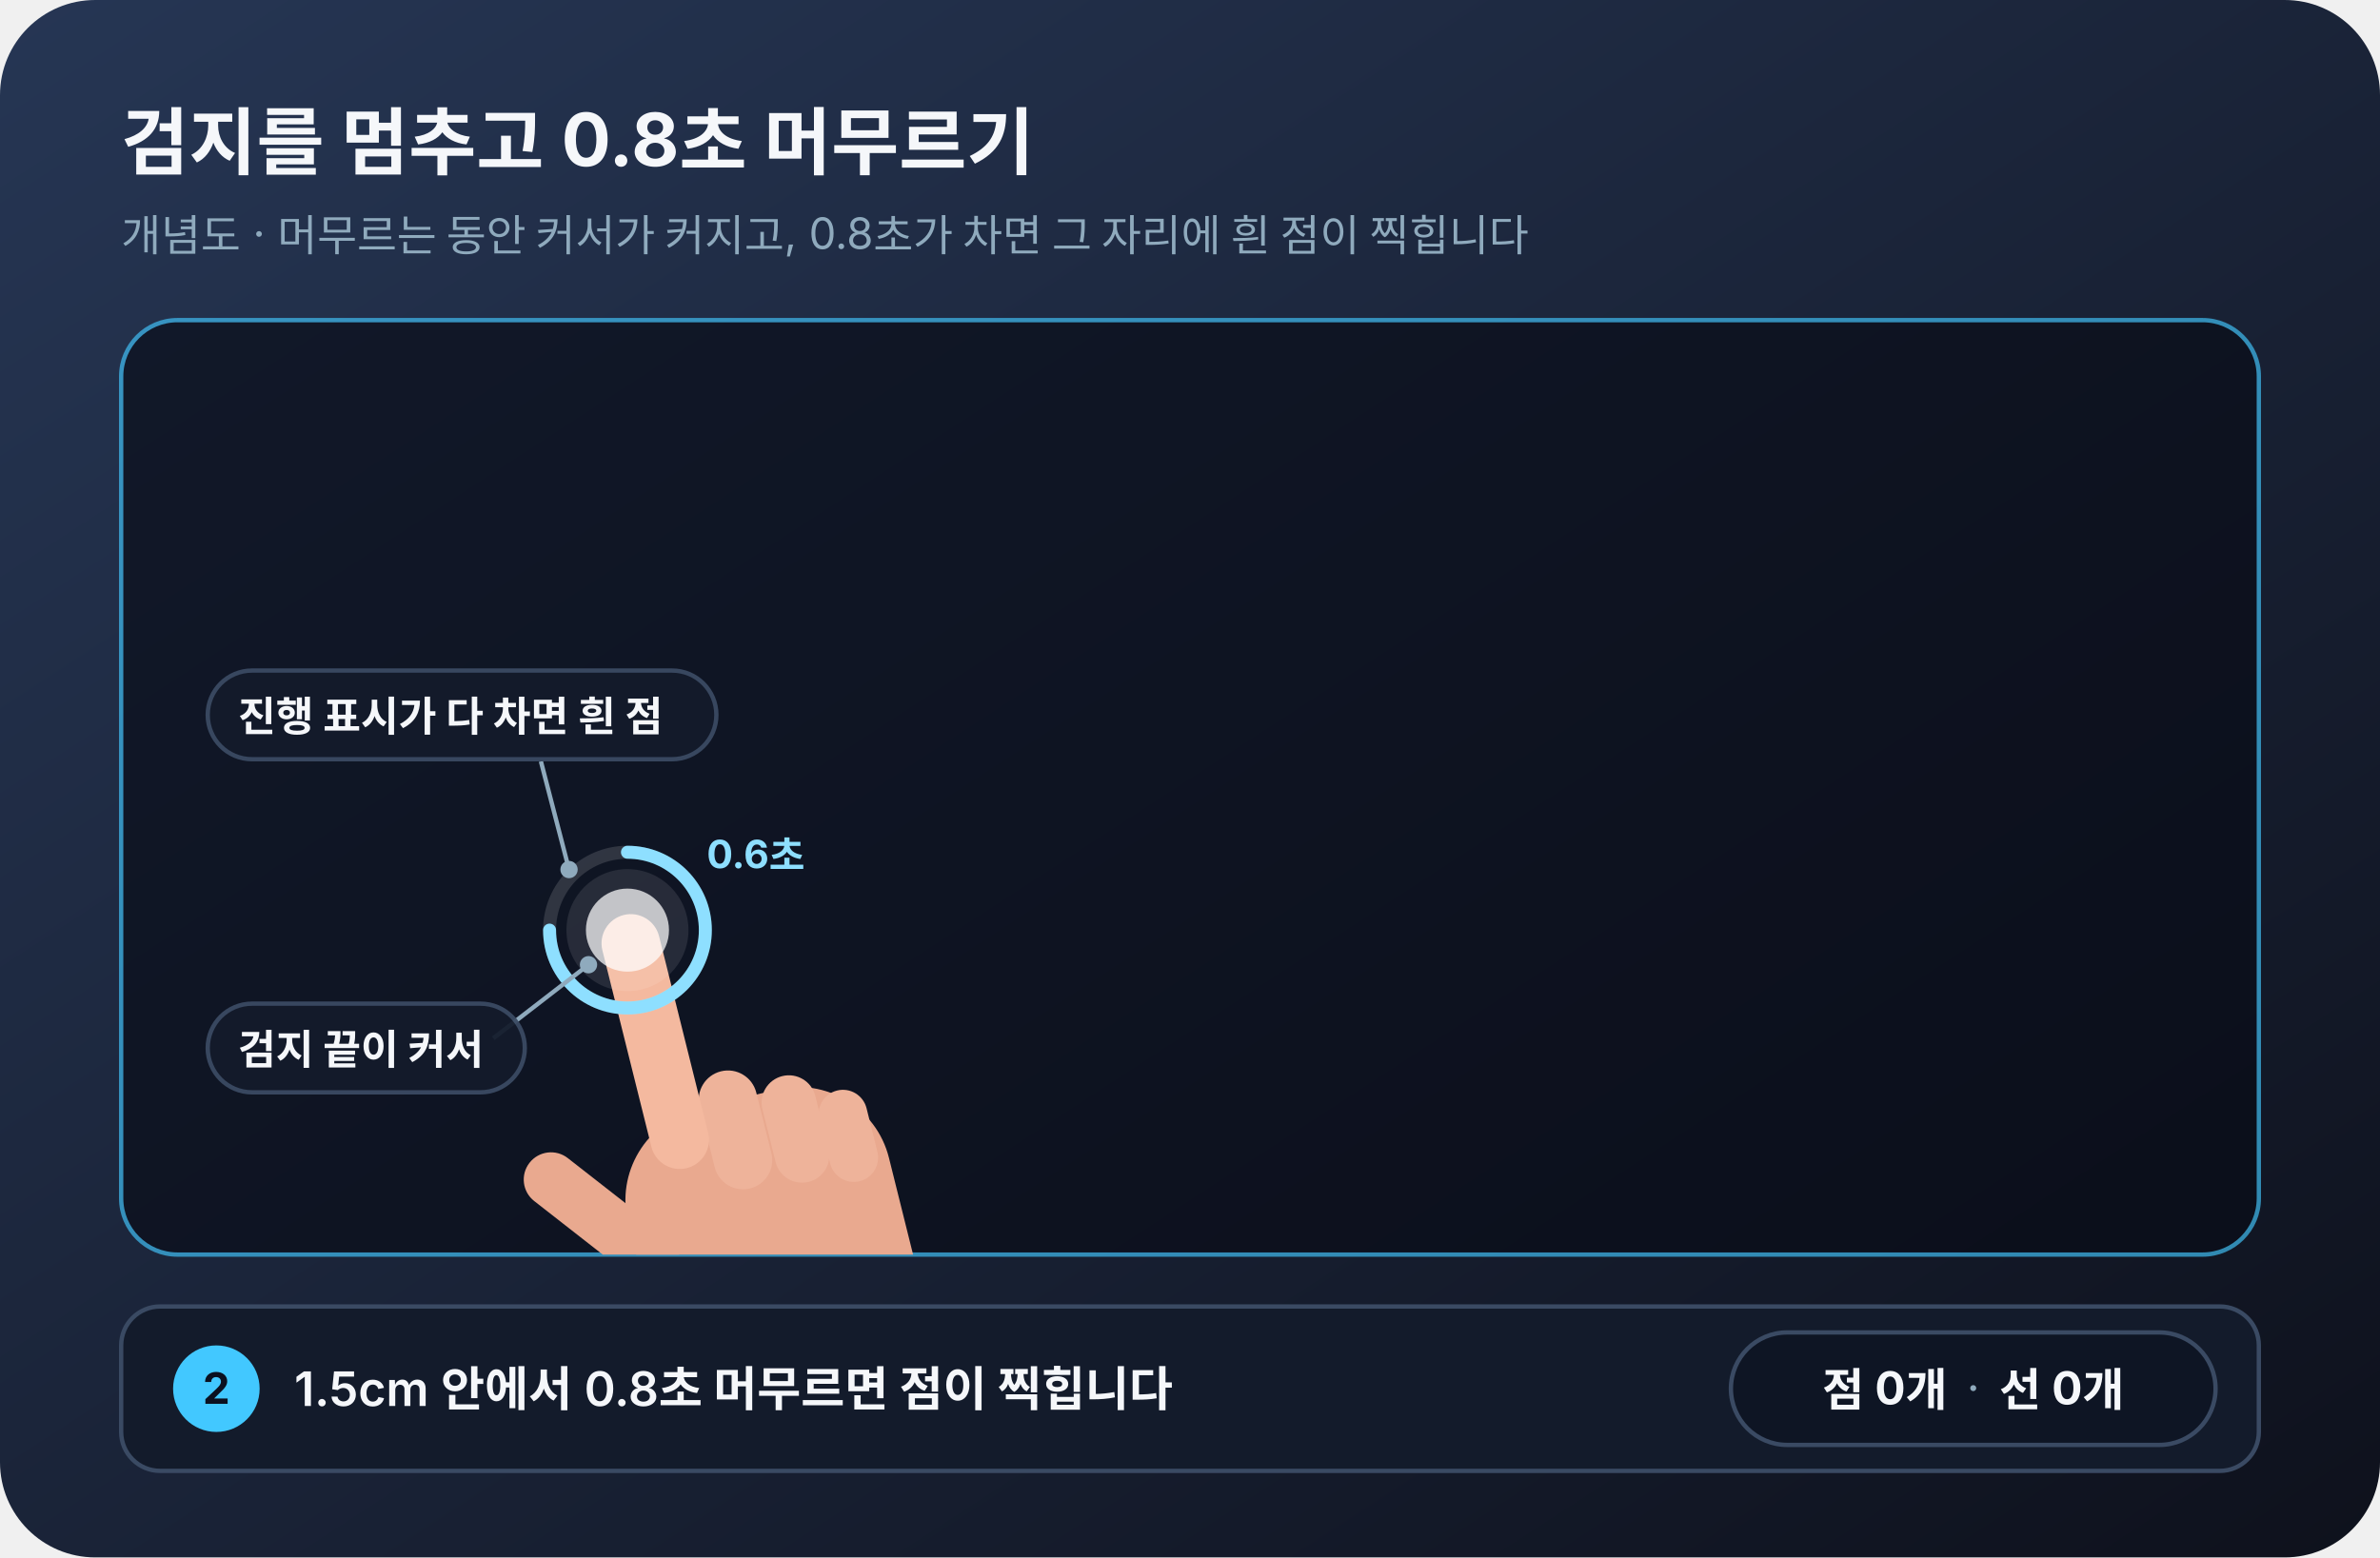
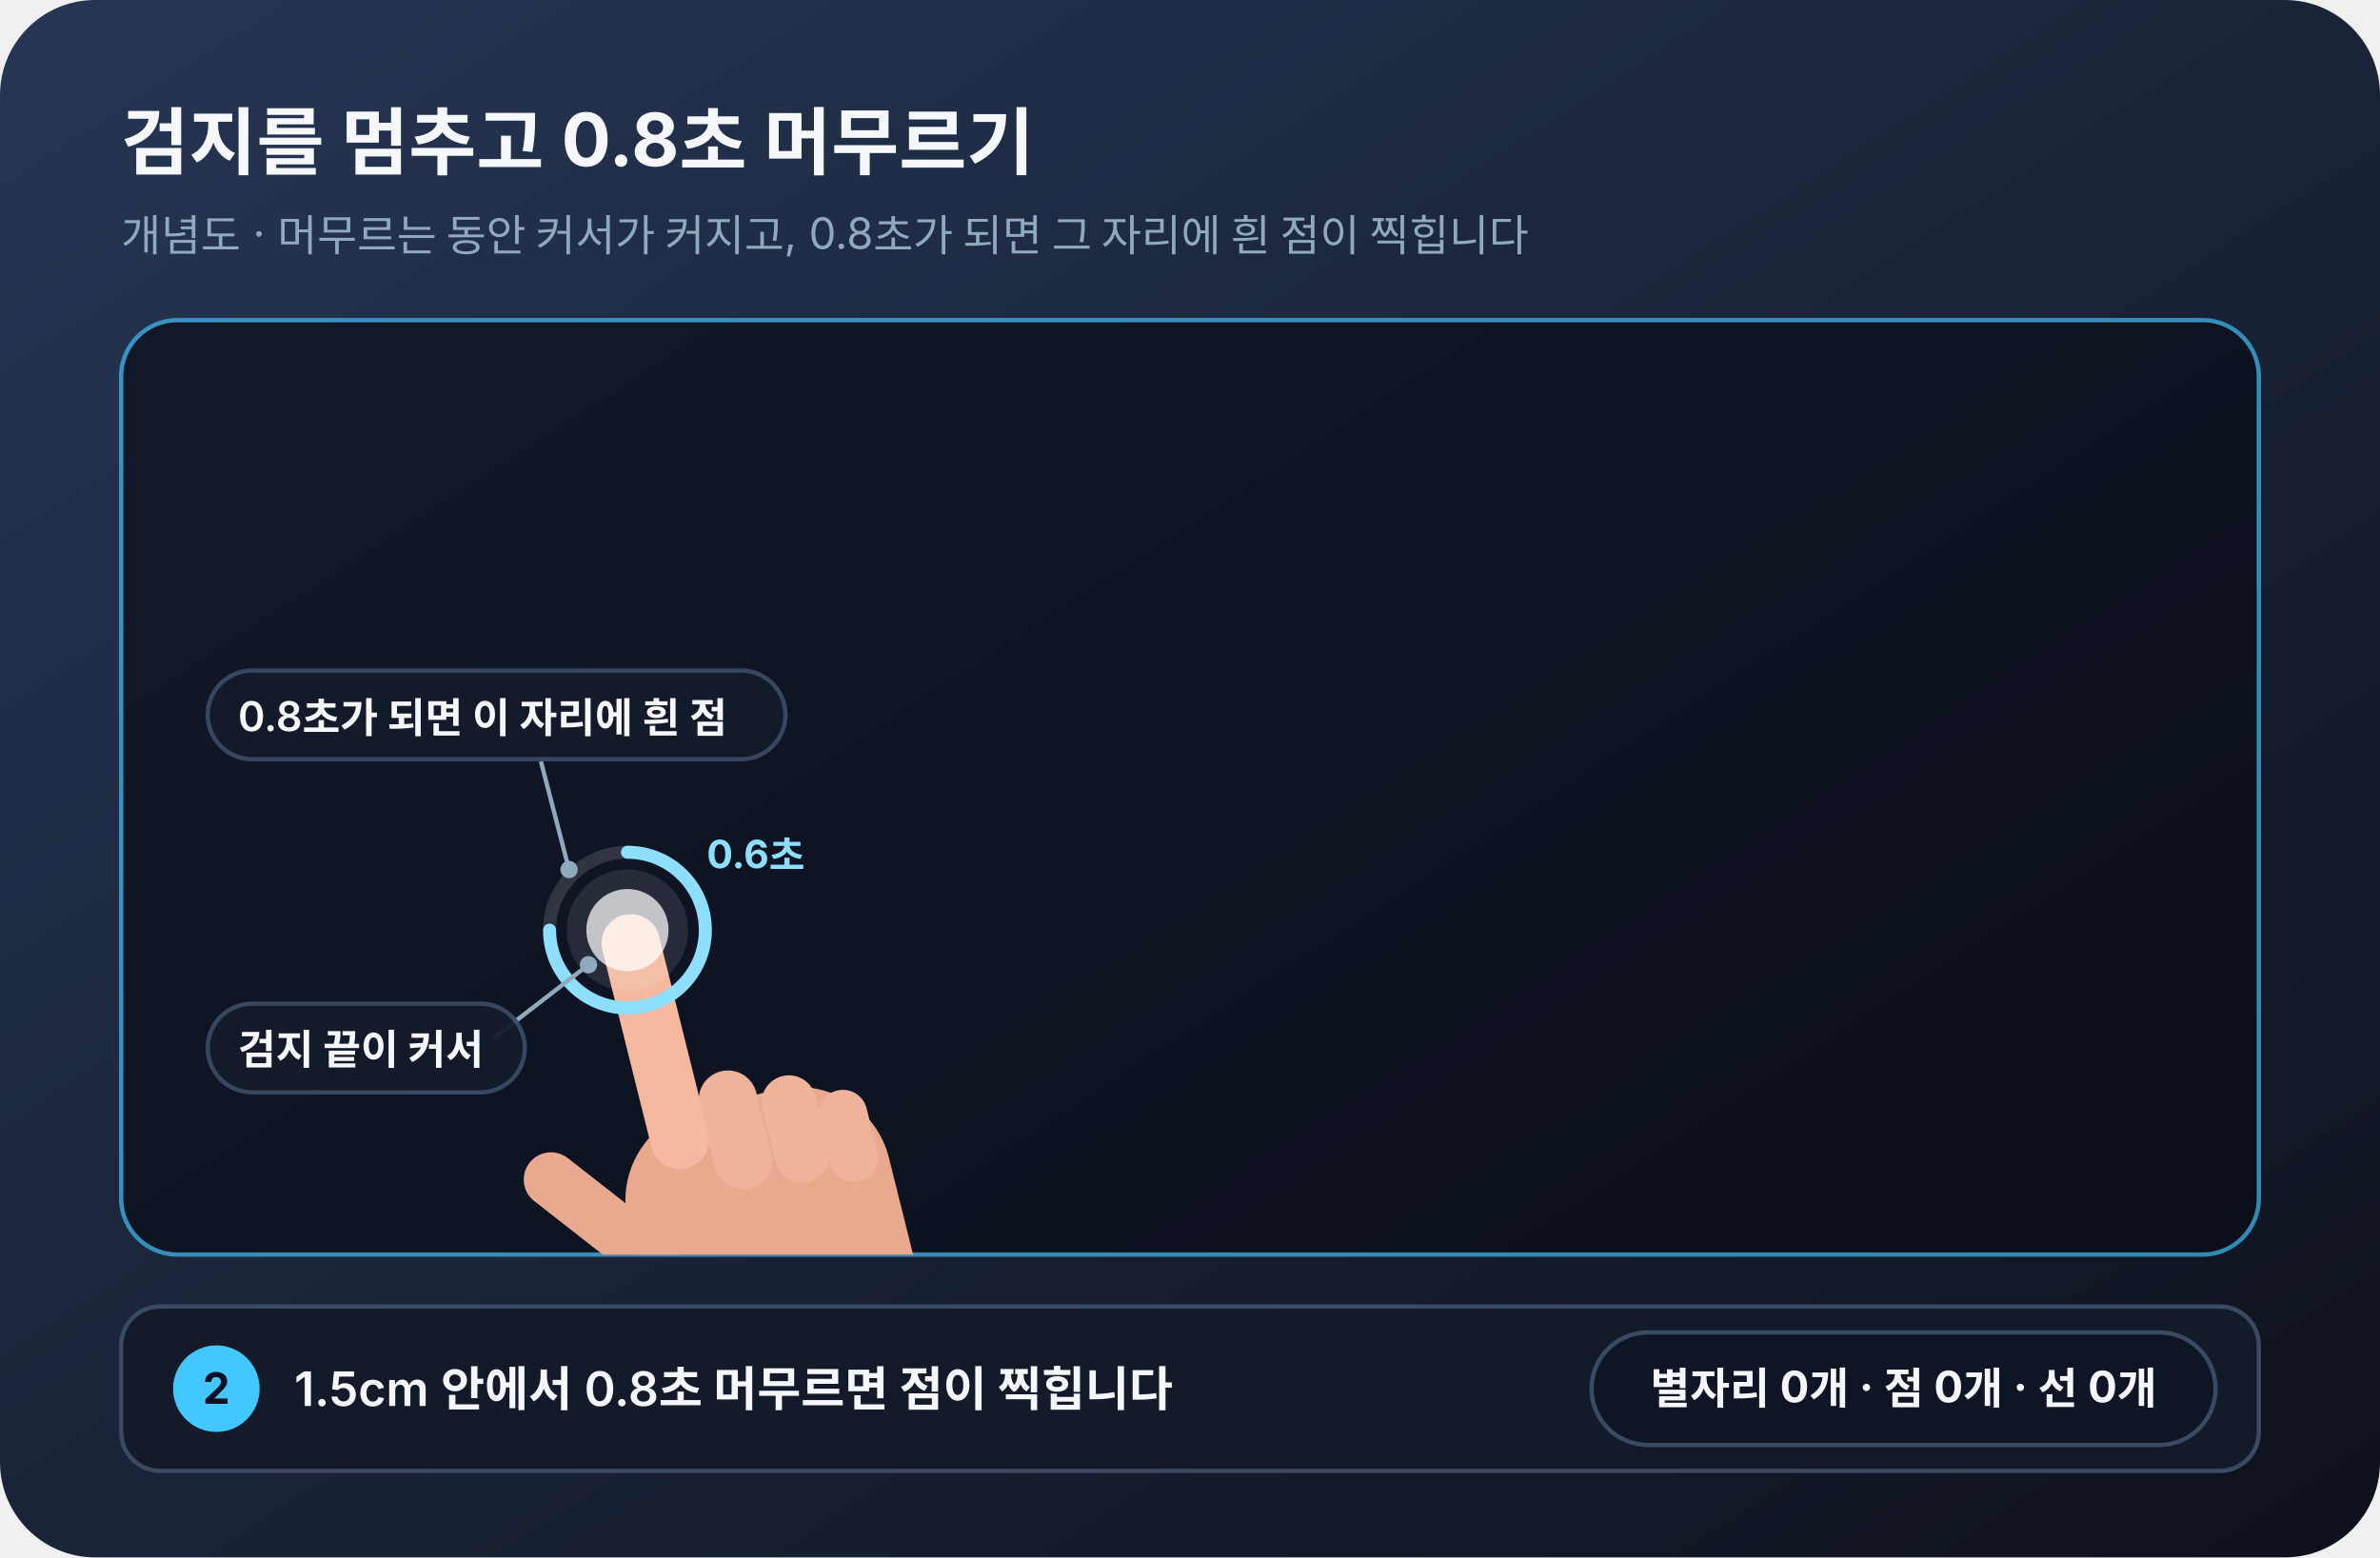
<svg xmlns="http://www.w3.org/2000/svg" width="1100" height="720" viewBox="0 0 1100 720" role="img" aria-labelledby="t d">
  <defs>
    <linearGradient id="bg" x1="0" y1="0" x2="1" y2="1">
      <stop stop-color="#263654" />
      <stop offset="1" stop-color="#0e111c" />
    </linearGradient>
    <linearGradient id="glass" x1="0" y1="0" x2="1" y2="1">
      <stop stop-color="#ffffff" stop-opacity=".22" />
      <stop offset="1" stop-color="#8adfff" stop-opacity=".07" />
    </linearGradient>
    <marker id="head" viewBox="0 0 12 12" refX="9" refY="6" markerWidth="7" markerHeight="7" orient="auto-start-reverse">
      <path d="M1 1 L11 6 L1 11 z" fill="#42c8ff" />
    </marker>
    <marker id="headw" viewBox="0 0 12 12" refX="9" refY="6" markerWidth="7" markerHeight="7" orient="auto-start-reverse">
      <path d="M1 1 L11 6 L1 11 z" fill="#8faabd" />
    </marker>
  </defs>
  <rect x="0" y="0" width="1100" height="720" rx="44" fill="url(#bg)" />
  <text x="56" y="78" fill="#f5f7fa" font-family="-apple-system,'SF Pro Text','Apple SD Gothic Neo',sans-serif" font-size="34" font-weight="700" text-anchor="start">검지를 멈추고 0.8초 머무르기</text>
-   <text x="56" y="116" fill="#8faabd" font-family="-apple-system,'SF Pro Text','Apple SD Gothic Neo',sans-serif" font-size="20" font-weight="400" text-anchor="start">개념도 · 머무르는 동안 커서가 커지고, 0.8초가 차면 그 자리에 흰 점이 찍힙니다</text>
+   <text x="56" y="116" fill="#8faabd" font-family="-apple-system,'SF Pro Text','Apple SD Gothic Neo',sans-serif" font-size="20" font-weight="400" text-anchor="start">개념도 · 머무르는 동안 커서가 커지고, 0.8초가 되면 그 자리에 흰 점이 찍힙니다</text>
  <defs>
    <clipPath id="scene">
      <rect x="56" y="148" width="988" height="432" rx="26" />
    </clipPath>
  </defs>
  <rect x="56" y="148" width="988" height="432" rx="26" fill="#070b15" stroke="#42c8ff" stroke-width="2" opacity="0.65" />
  <g clip-path="url(#scene)">
    <g transform="translate(290.0 430.0) rotate(-14) scale(0.9)">
      <g transform="translate(-26 170) rotate(-38)">
        <rect x="-14" y="-84" width="28" height="94" rx="14" fill="#e9a98f" />
      </g>
      <rect x="-36" y="98" width="138" height="170" rx="48" fill="#e9a98f" />
      <rect x="14" y="82" width="30" height="62" rx="15" fill="#eeb39a" />
      <rect x="45" y="92" width="28" height="56" rx="14" fill="#eeb39a" />
      <rect x="72" y="106" width="25" height="48" rx="12.5" fill="#eeb39a" />
      <rect x="-15" y="-8" width="30" height="134" rx="15" fill="#f4b99f" />
    </g>
  </g>
  <g opacity="1.00" />
-   <circle cx="290.0" cy="430.0" r="28.2" fill="#ffffff" opacity=".10" />
-   <circle cx="290.0" cy="430.0" r="19.2" fill="#ffffff" opacity="0.72" />
+   <circle cx="290.0" cy="430.0" r="28.0" fill="#ffffff" opacity=".10" />
+   <circle cx="290.0" cy="430.0" r="19.0" fill="#ffffff" opacity="0.72" />
  <circle cx="290.0" cy="430.0" r="36" fill="none" stroke="#ffffff" stroke-width="6" opacity=".14" />
  <path d="M290.0 394.0 A36 36 0 1 1 254.0 430.0" fill="none" stroke="#8edfff" stroke-width="6" stroke-linecap="round" />
  <text x="326.64" y="401.36" fill="#8edfff" font-family="-apple-system,'SF Pro Text','Apple SD Gothic Neo',sans-serif" font-size="18" font-weight="650" text-anchor="start">0.6초</text>
  <line x1="228" y1="480" x2="272" y2="446" stroke="#8faabd" stroke-width="2" />
  <circle cx="272" cy="446" r="4" fill="#8faabd" />
  <rect x="96" y="464" width="146.56" height="41" rx="20.5" fill="#131b2b" stroke="#3a4a63" stroke-width="2" opacity="0.94" />
  <text x="110" y="492" fill="#f5f7fa" font-family="-apple-system,'SF Pro Text','Apple SD Gothic Neo',sans-serif" font-size="19" font-weight="600" text-anchor="start">검지 끝이 커서</text>
  <line x1="250" y1="352" x2="263" y2="402" stroke="#8faabd" stroke-width="2" />
  <circle cx="263" cy="402" r="4" fill="#8faabd" />
-   <rect x="96" y="310" width="235.1" height="41" rx="20.5" fill="#131b2b" stroke="#3a4a63" stroke-width="2" opacity="0.94" />
-   <text x="110" y="338" fill="#f5f7fa" font-family="-apple-system,'SF Pro Text','Apple SD Gothic Neo',sans-serif" font-size="19" font-weight="600" text-anchor="start">진행 표시가 다 차면 흰 점</text>
+   <rect x="96" y="310" width="267.02" height="41" rx="20.5" fill="#131b2b" stroke="#3a4a63" stroke-width="2" opacity="0.94" />
+   <text x="110" y="338" fill="#f5f7fa" font-family="-apple-system,'SF Pro Text','Apple SD Gothic Neo',sans-serif" font-size="19" font-weight="600" text-anchor="start">0.8초가 되면 이 자리에 흰 점</text>
  <rect x="56" y="604" width="988" height="76" rx="18" fill="#131b2b" stroke="#3a4a63" stroke-width="2" />
  <circle cx="100" cy="642" r="20" fill="#42c8ff" />
  <text x="100" y="649" fill="#0b1120" font-family="-apple-system,'SF Pro Text','Apple SD Gothic Neo',sans-serif" font-size="20" font-weight="700" text-anchor="middle">2</text>
  <text x="136" y="650" fill="#f5f7fa" font-family="-apple-system,'SF Pro Text','Apple SD Gothic Neo',sans-serif" font-size="22" font-weight="600" text-anchor="start">1.5cm 안에서 0.8초 머무르면 점이 찍힙니다</text>
-   <rect x="800" y="616" width="224" height="52" rx="26" fill="#0e1524" stroke="#3a4a63" stroke-width="2" />
-   <text x="900" y="650" fill="#f5f7fa" font-family="-apple-system,'SF Pro Text','Apple SD Gothic Neo',sans-serif" font-size="21" font-weight="650" text-anchor="end">점 0개</text>
-   <text x="912" y="649" fill="#8faabd" font-family="-apple-system,'SF Pro Text','Apple SD Gothic Neo',sans-serif" font-size="21" font-weight="400" text-anchor="middle">·</text>
-   <text x="924" y="650" fill="#f5f7fa" font-family="-apple-system,'SF Pro Text','Apple SD Gothic Neo',sans-serif" font-size="21" font-weight="650" text-anchor="start">선 0개</text>
+   <rect x="735.6" y="616" width="288.4" height="52" rx="26" fill="#0e1524" stroke="#3a4a63" stroke-width="2" />
+   <text x="879.8" y="649" fill="#f5f7fa" font-family="-apple-system,'SF Pro Text','Apple SD Gothic Neo',sans-serif" font-size="20" font-weight="650" text-anchor="middle">별자리 0개 · 점 0개 · 선 0개</text>
</svg>
